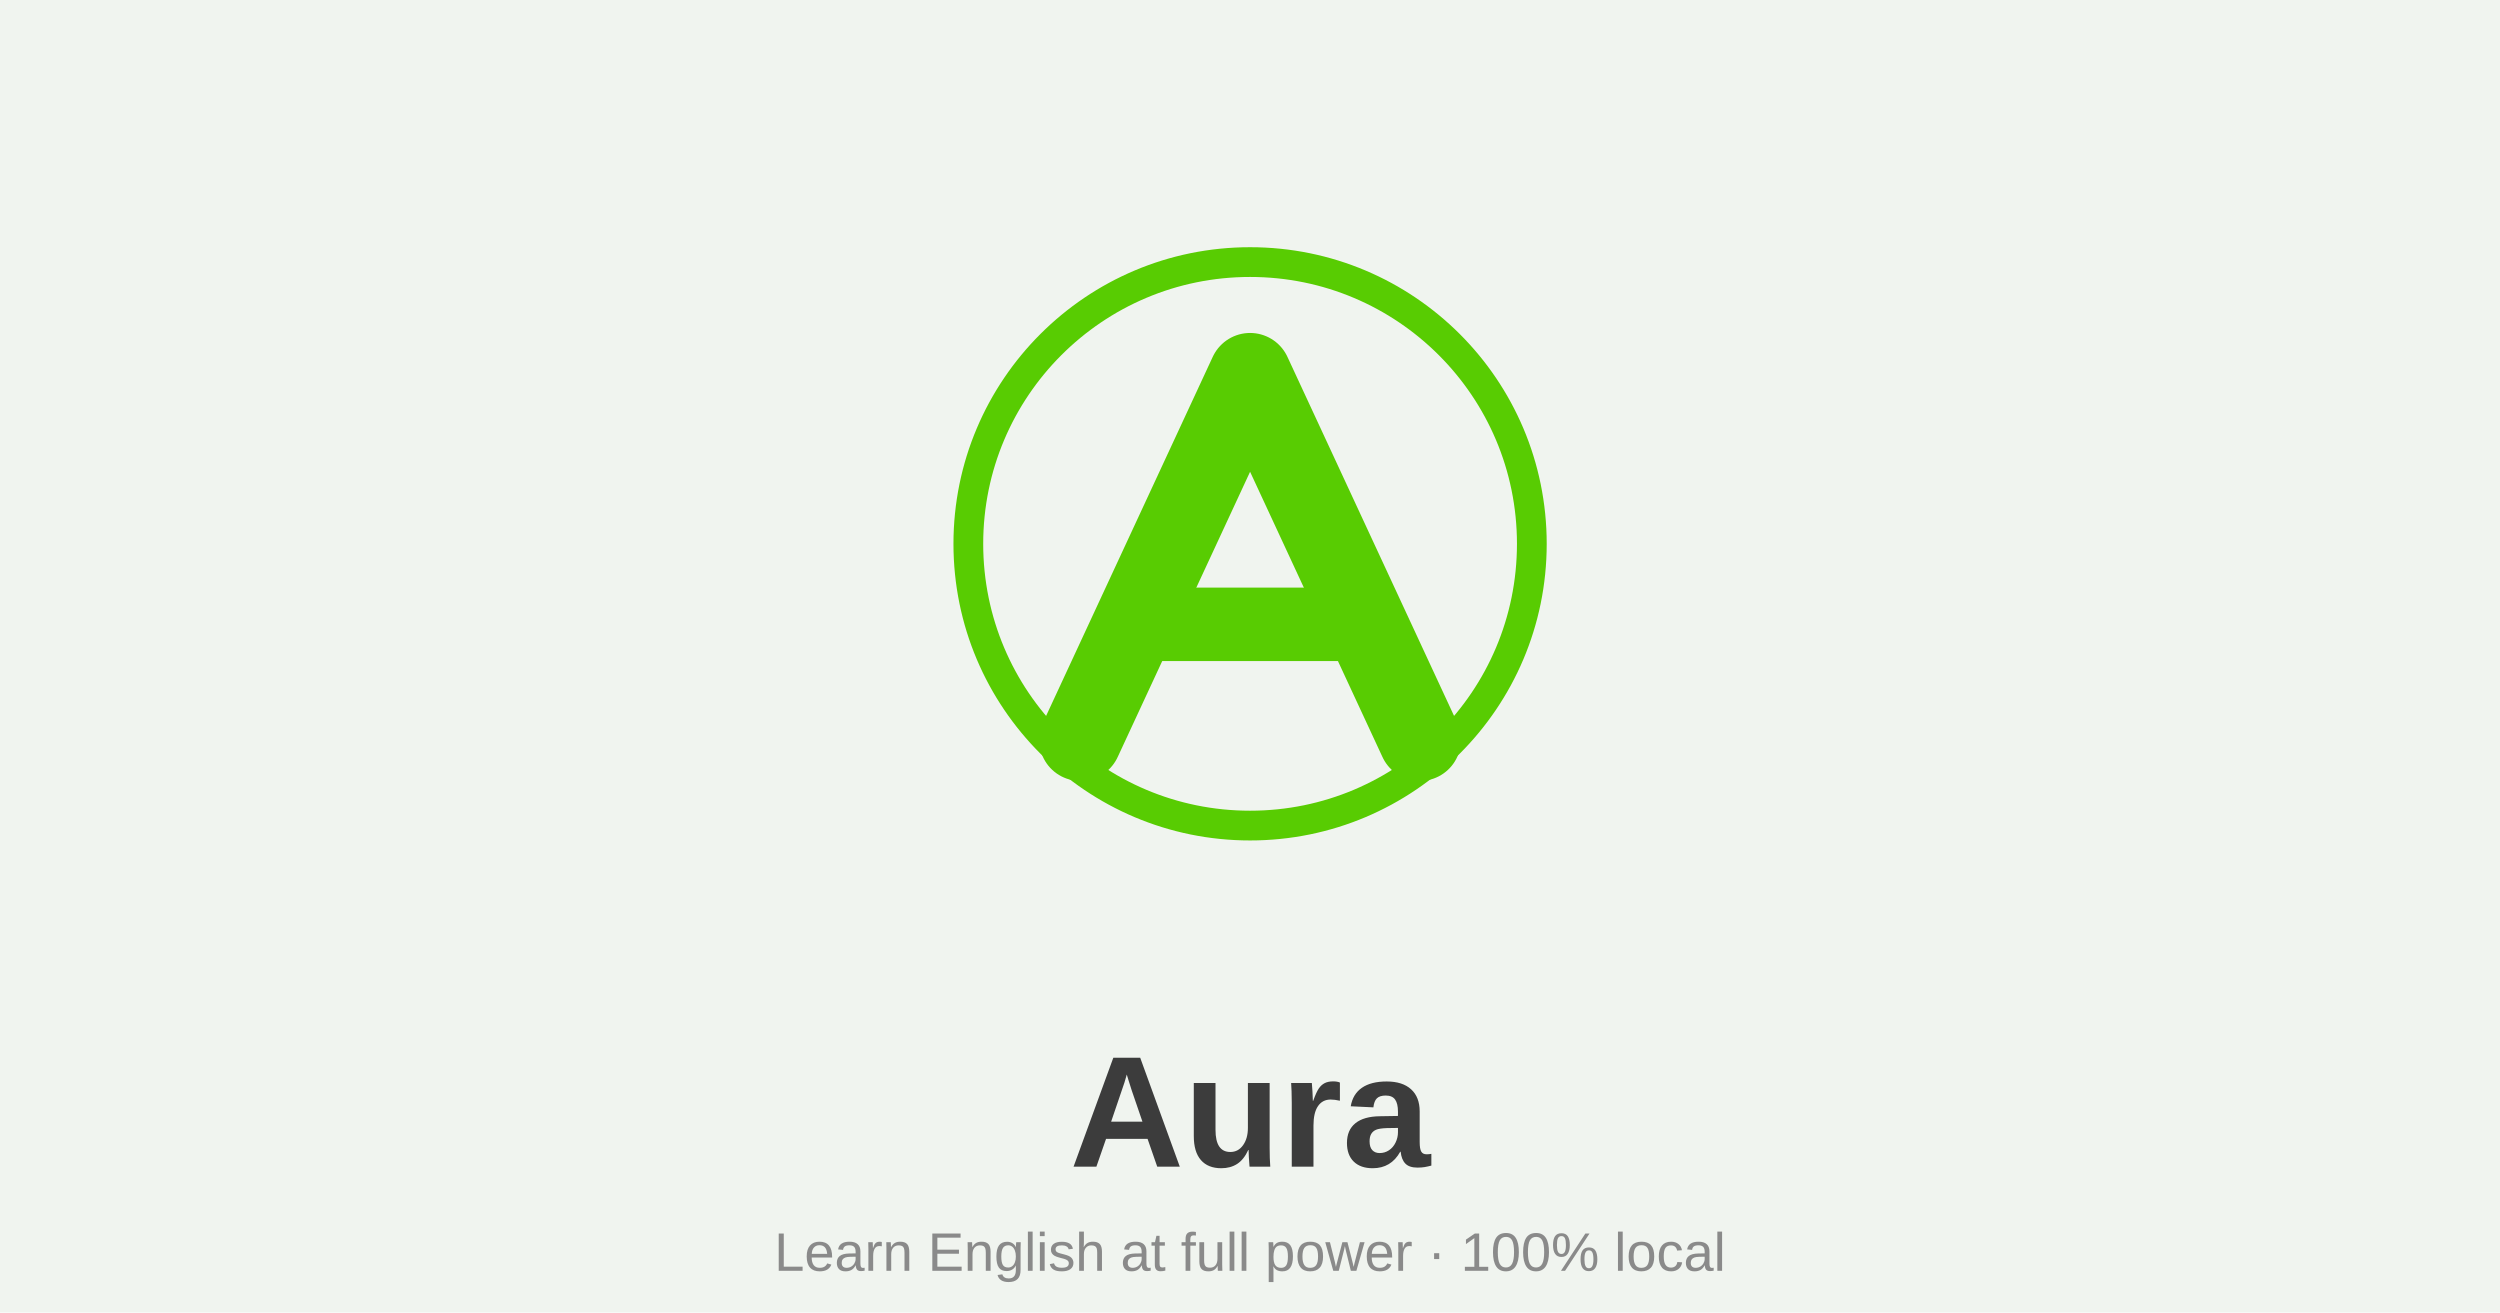
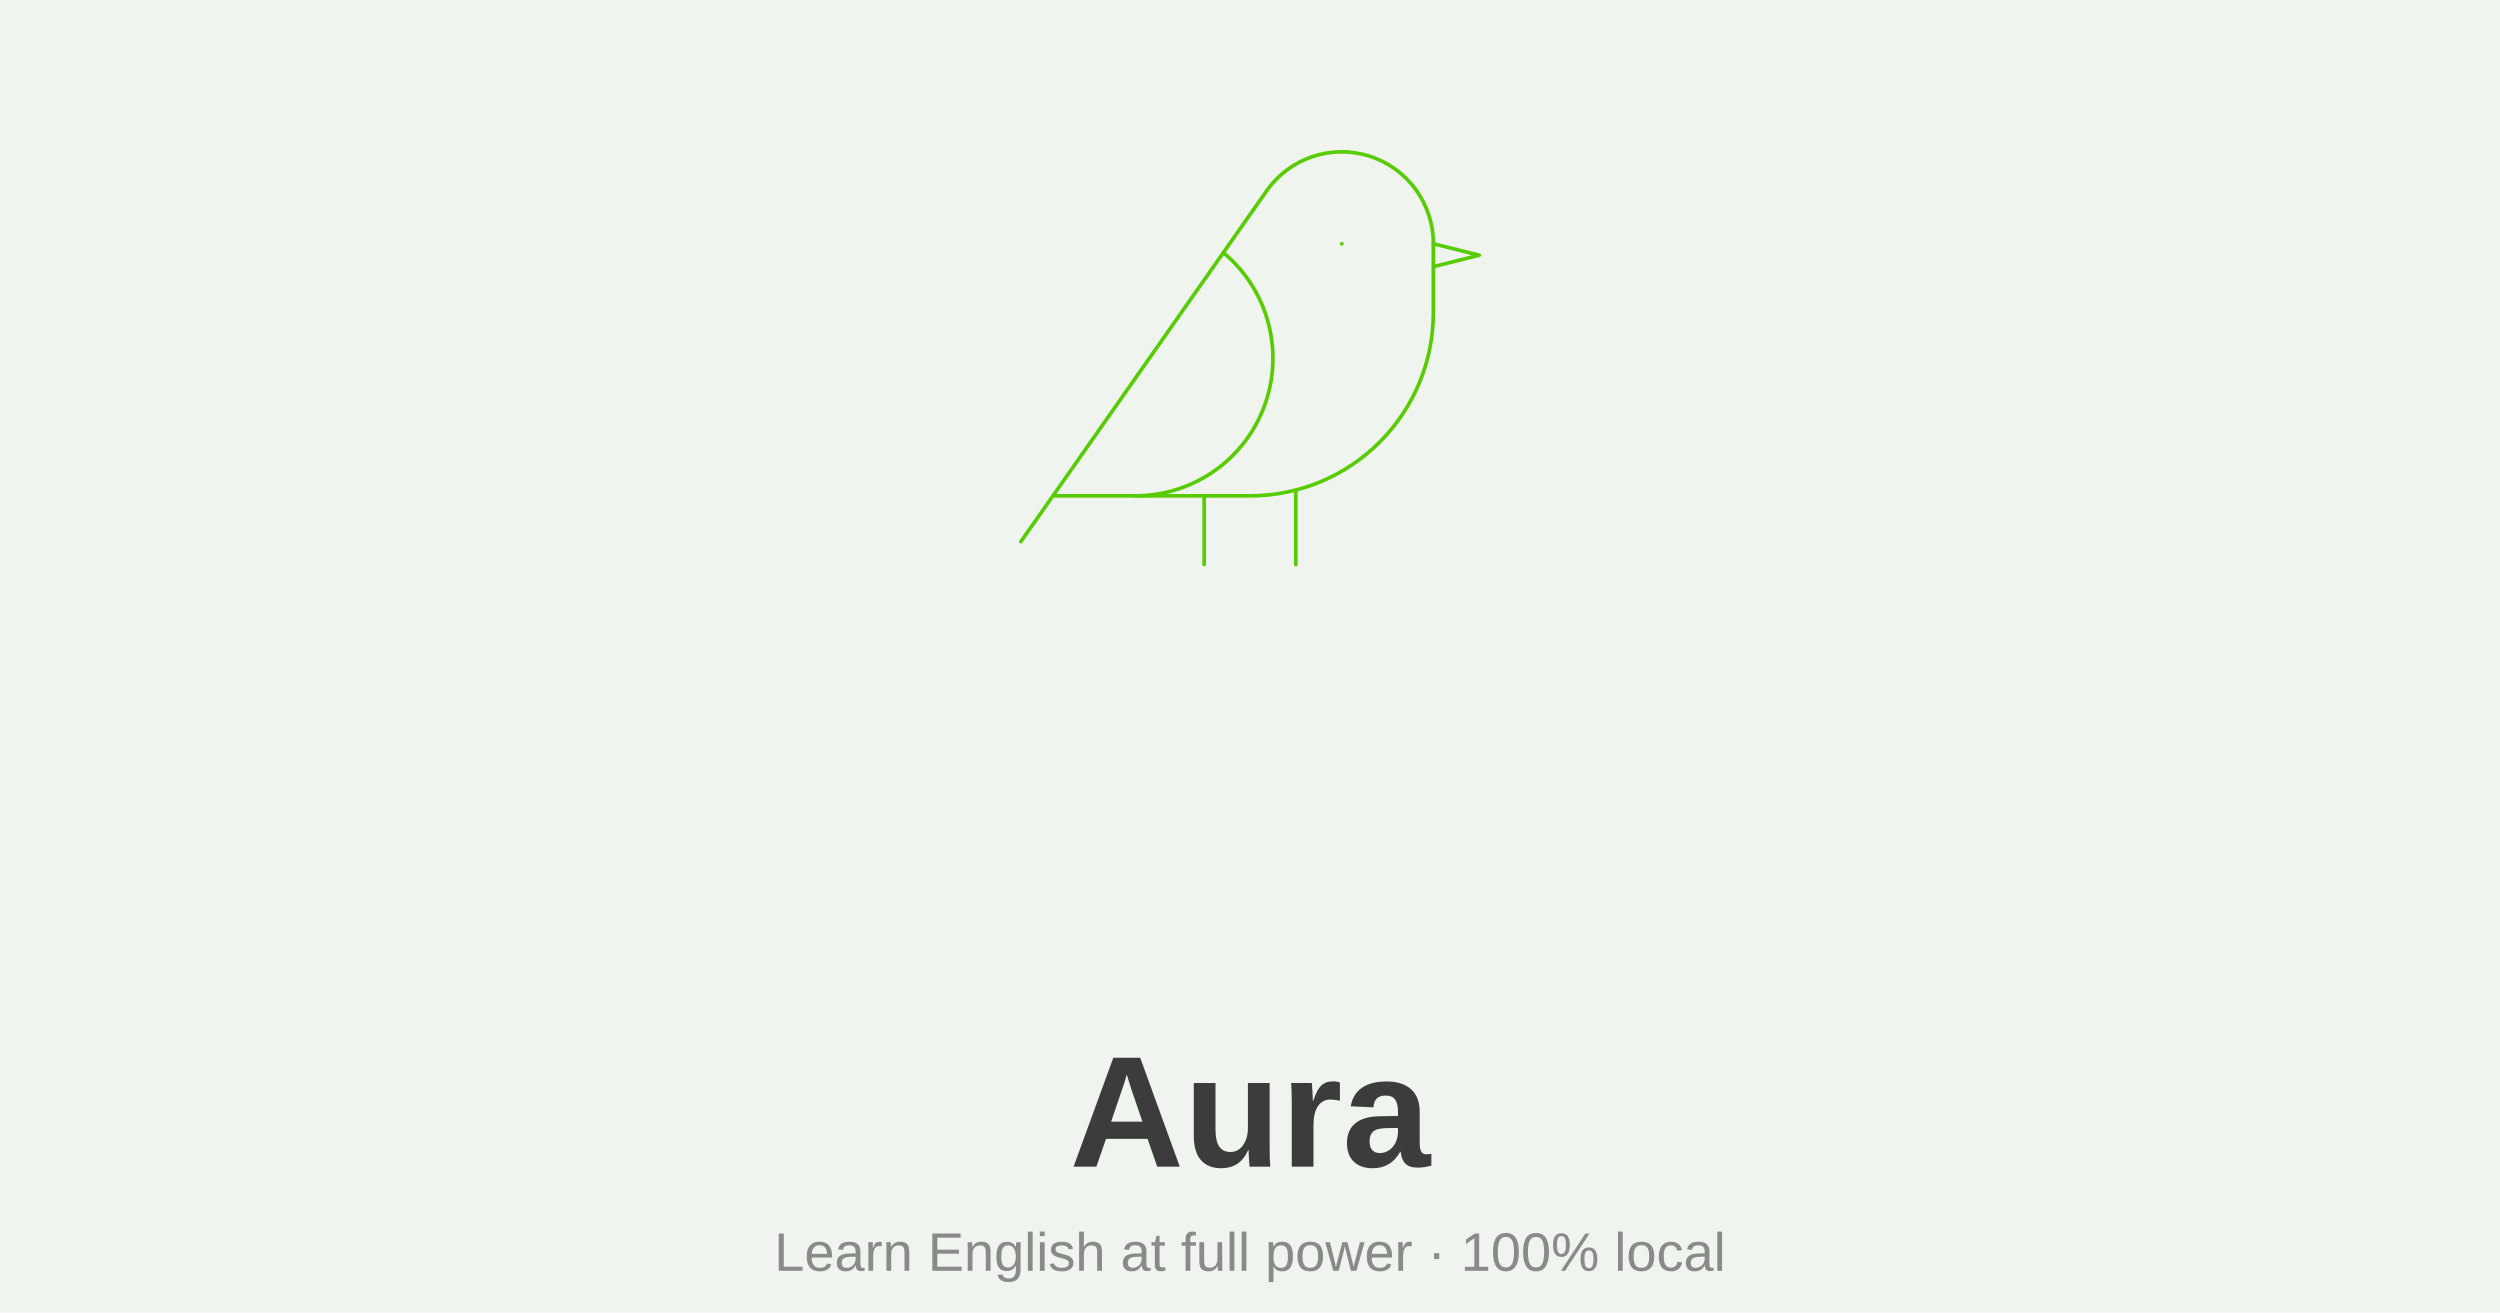
<svg xmlns="http://www.w3.org/2000/svg" width="1200" height="630" viewBox="0 0 1200 630">
  <rect width="1200" height="630" fill="#f0f4ef" />
-   <g transform="translate(385 46) scale(0.42)">
-     <circle cx="512" cy="512" r="322" fill="none" stroke="#58cc02" stroke-width="34" />
-     <path d="M318 736 L512 318 L706 736" fill="none" stroke="#58cc02" stroke-width="94" stroke-linecap="round" stroke-linejoin="round" />
-     <path d="M394 604 L630 604" fill="none" stroke="#58cc02" stroke-width="84" stroke-linecap="round" />
+   <g transform="translate(468 40) scale(11)">
+     <g fill="none" stroke="#58cc02" stroke-width="0.16" stroke-linecap="round" stroke-linejoin="round">
+       <path d="M16 7h.01" />
+       <path d="M3.4 18H12a8 8 0 0 0 8-8V7a4 4 0 0 0-7.28-2.3L2 20" />
+       <path d="m20 7 2 .5-2 .5" />
+       <path d="M10 18v3" />
+       <path d="M14 17.75V21" />
+       <path d="M7 18a6 6 0 0 0 3.84-10.61" />
+     </g>
  </g>
  <text x="600" y="560" text-anchor="middle" font-family="Arial, Helvetica, sans-serif" font-size="76" font-weight="800" fill="#3c3c3c">Aura</text>
  <text x="600" y="610" text-anchor="middle" font-family="Arial, Helvetica, sans-serif" font-size="26" fill="#8a8a8a">Learn English at full power · 100% local</text>
</svg>
